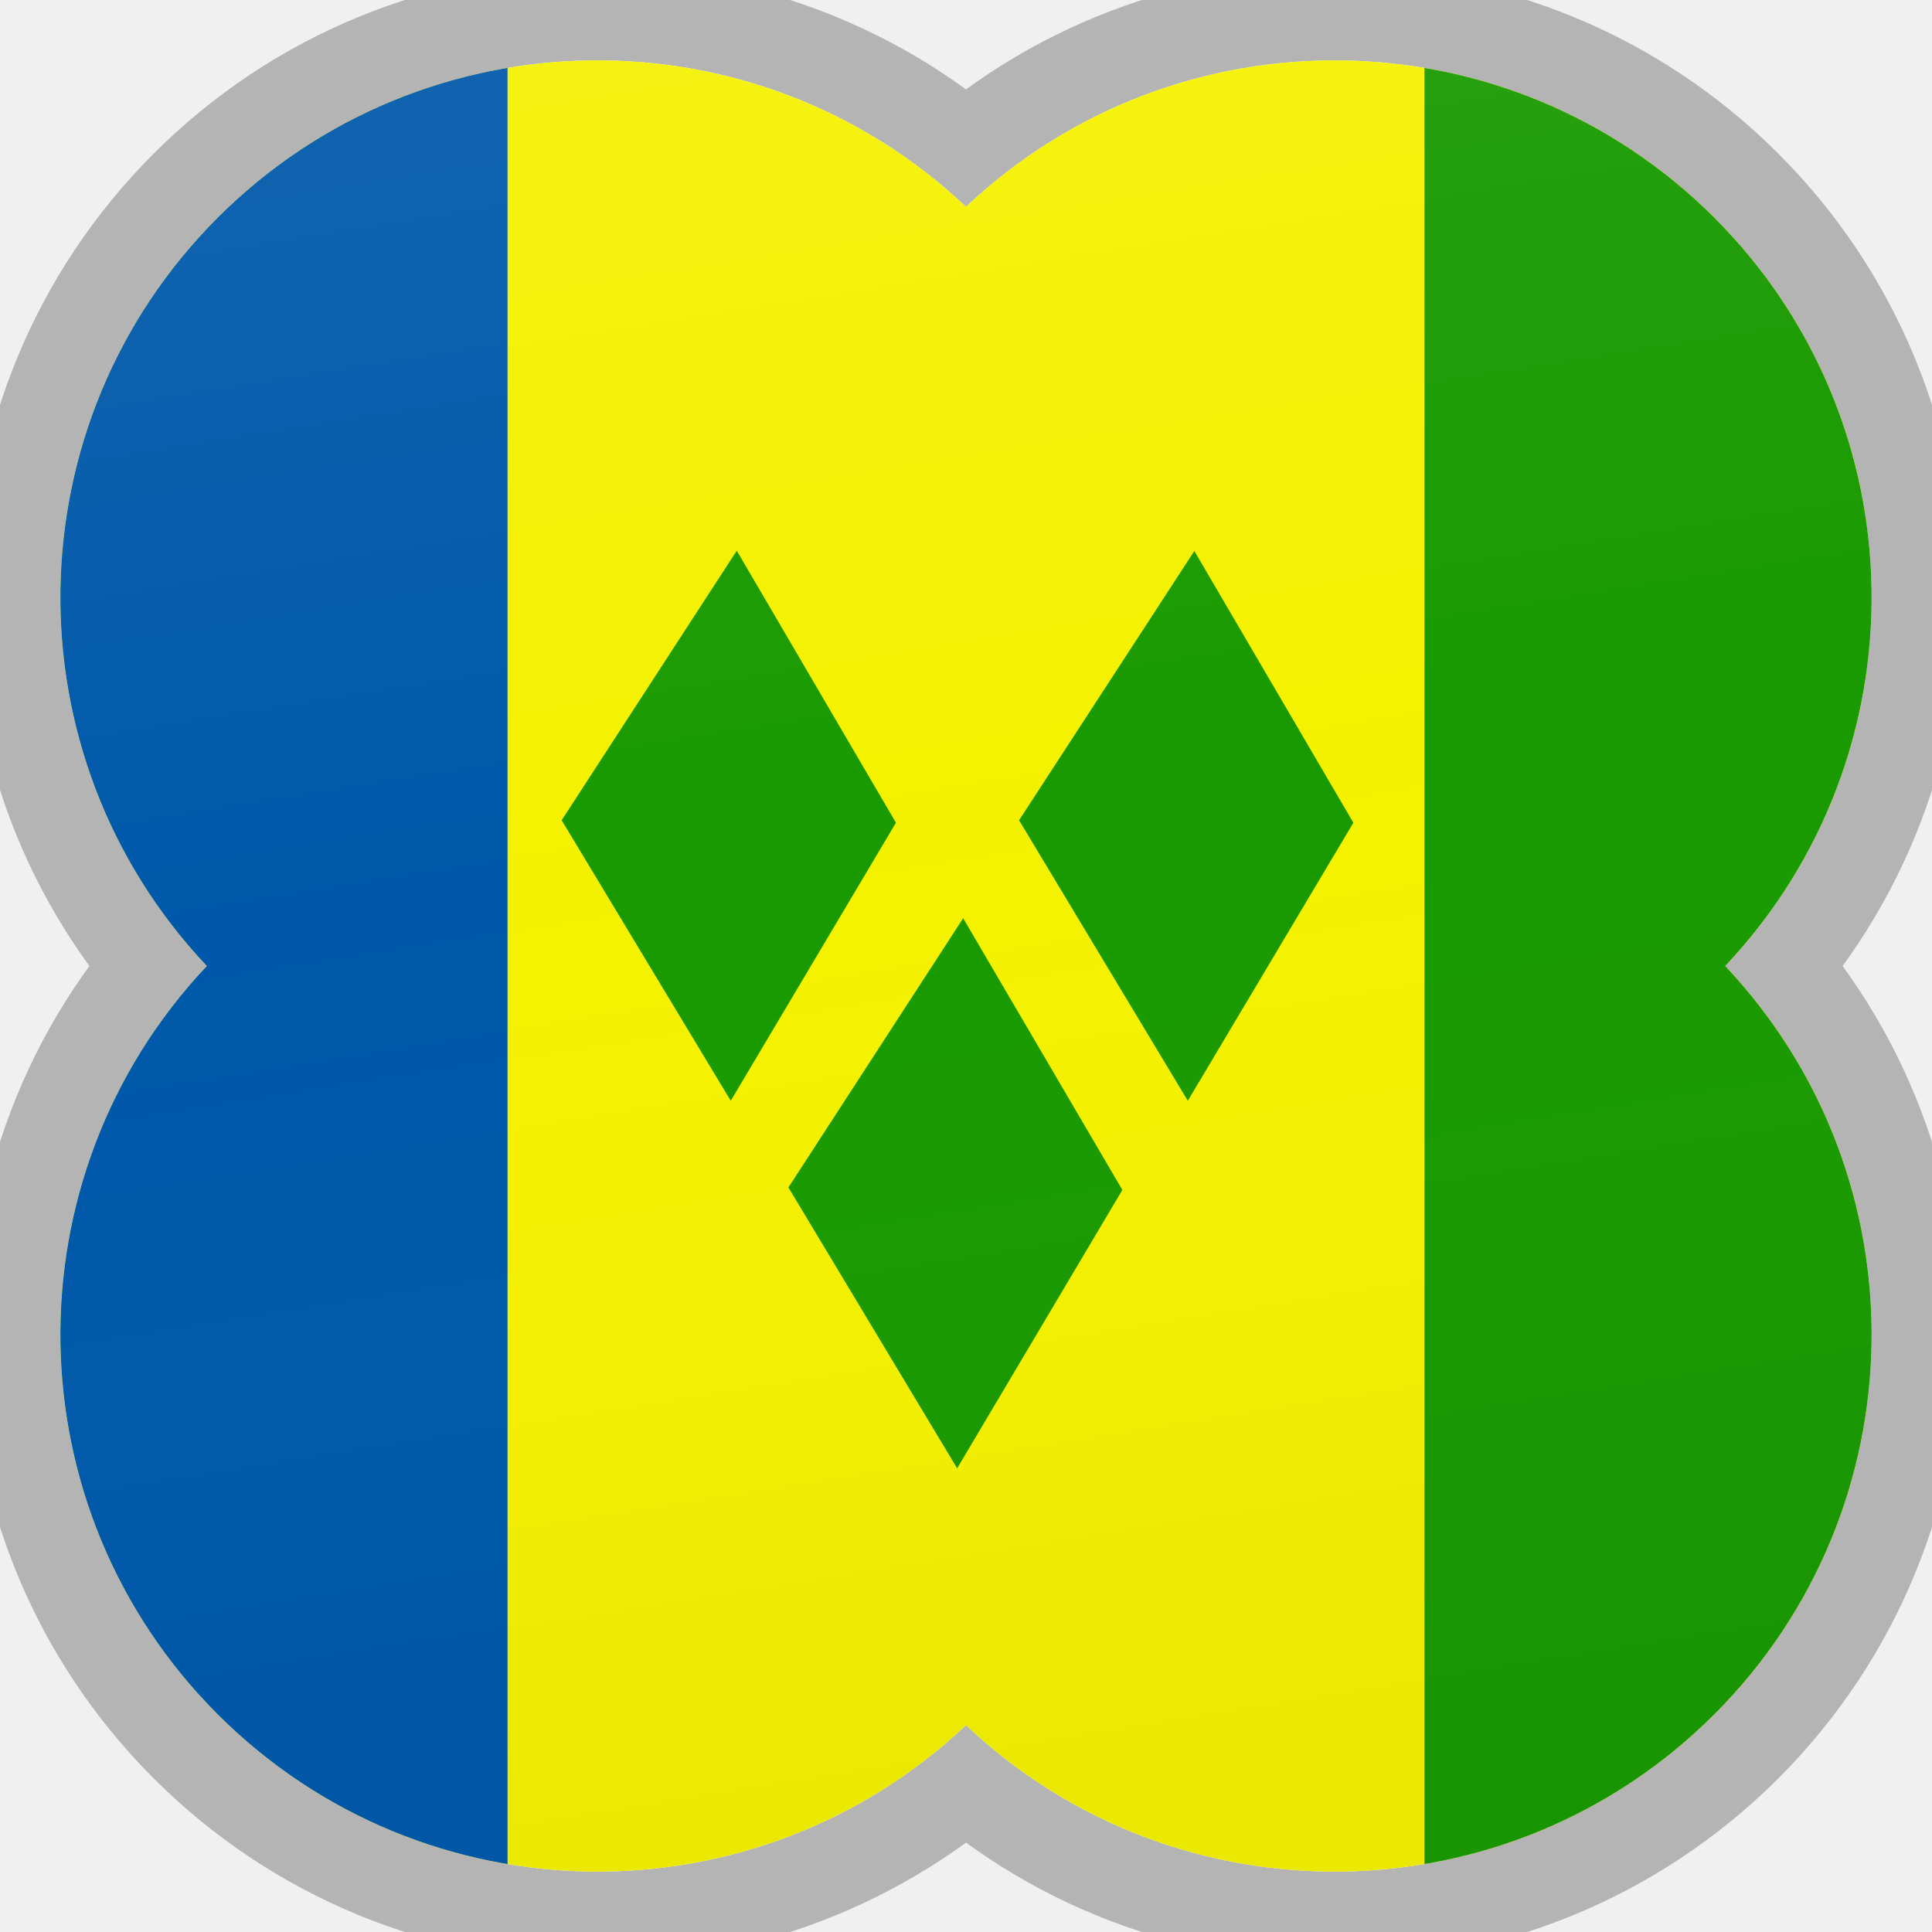
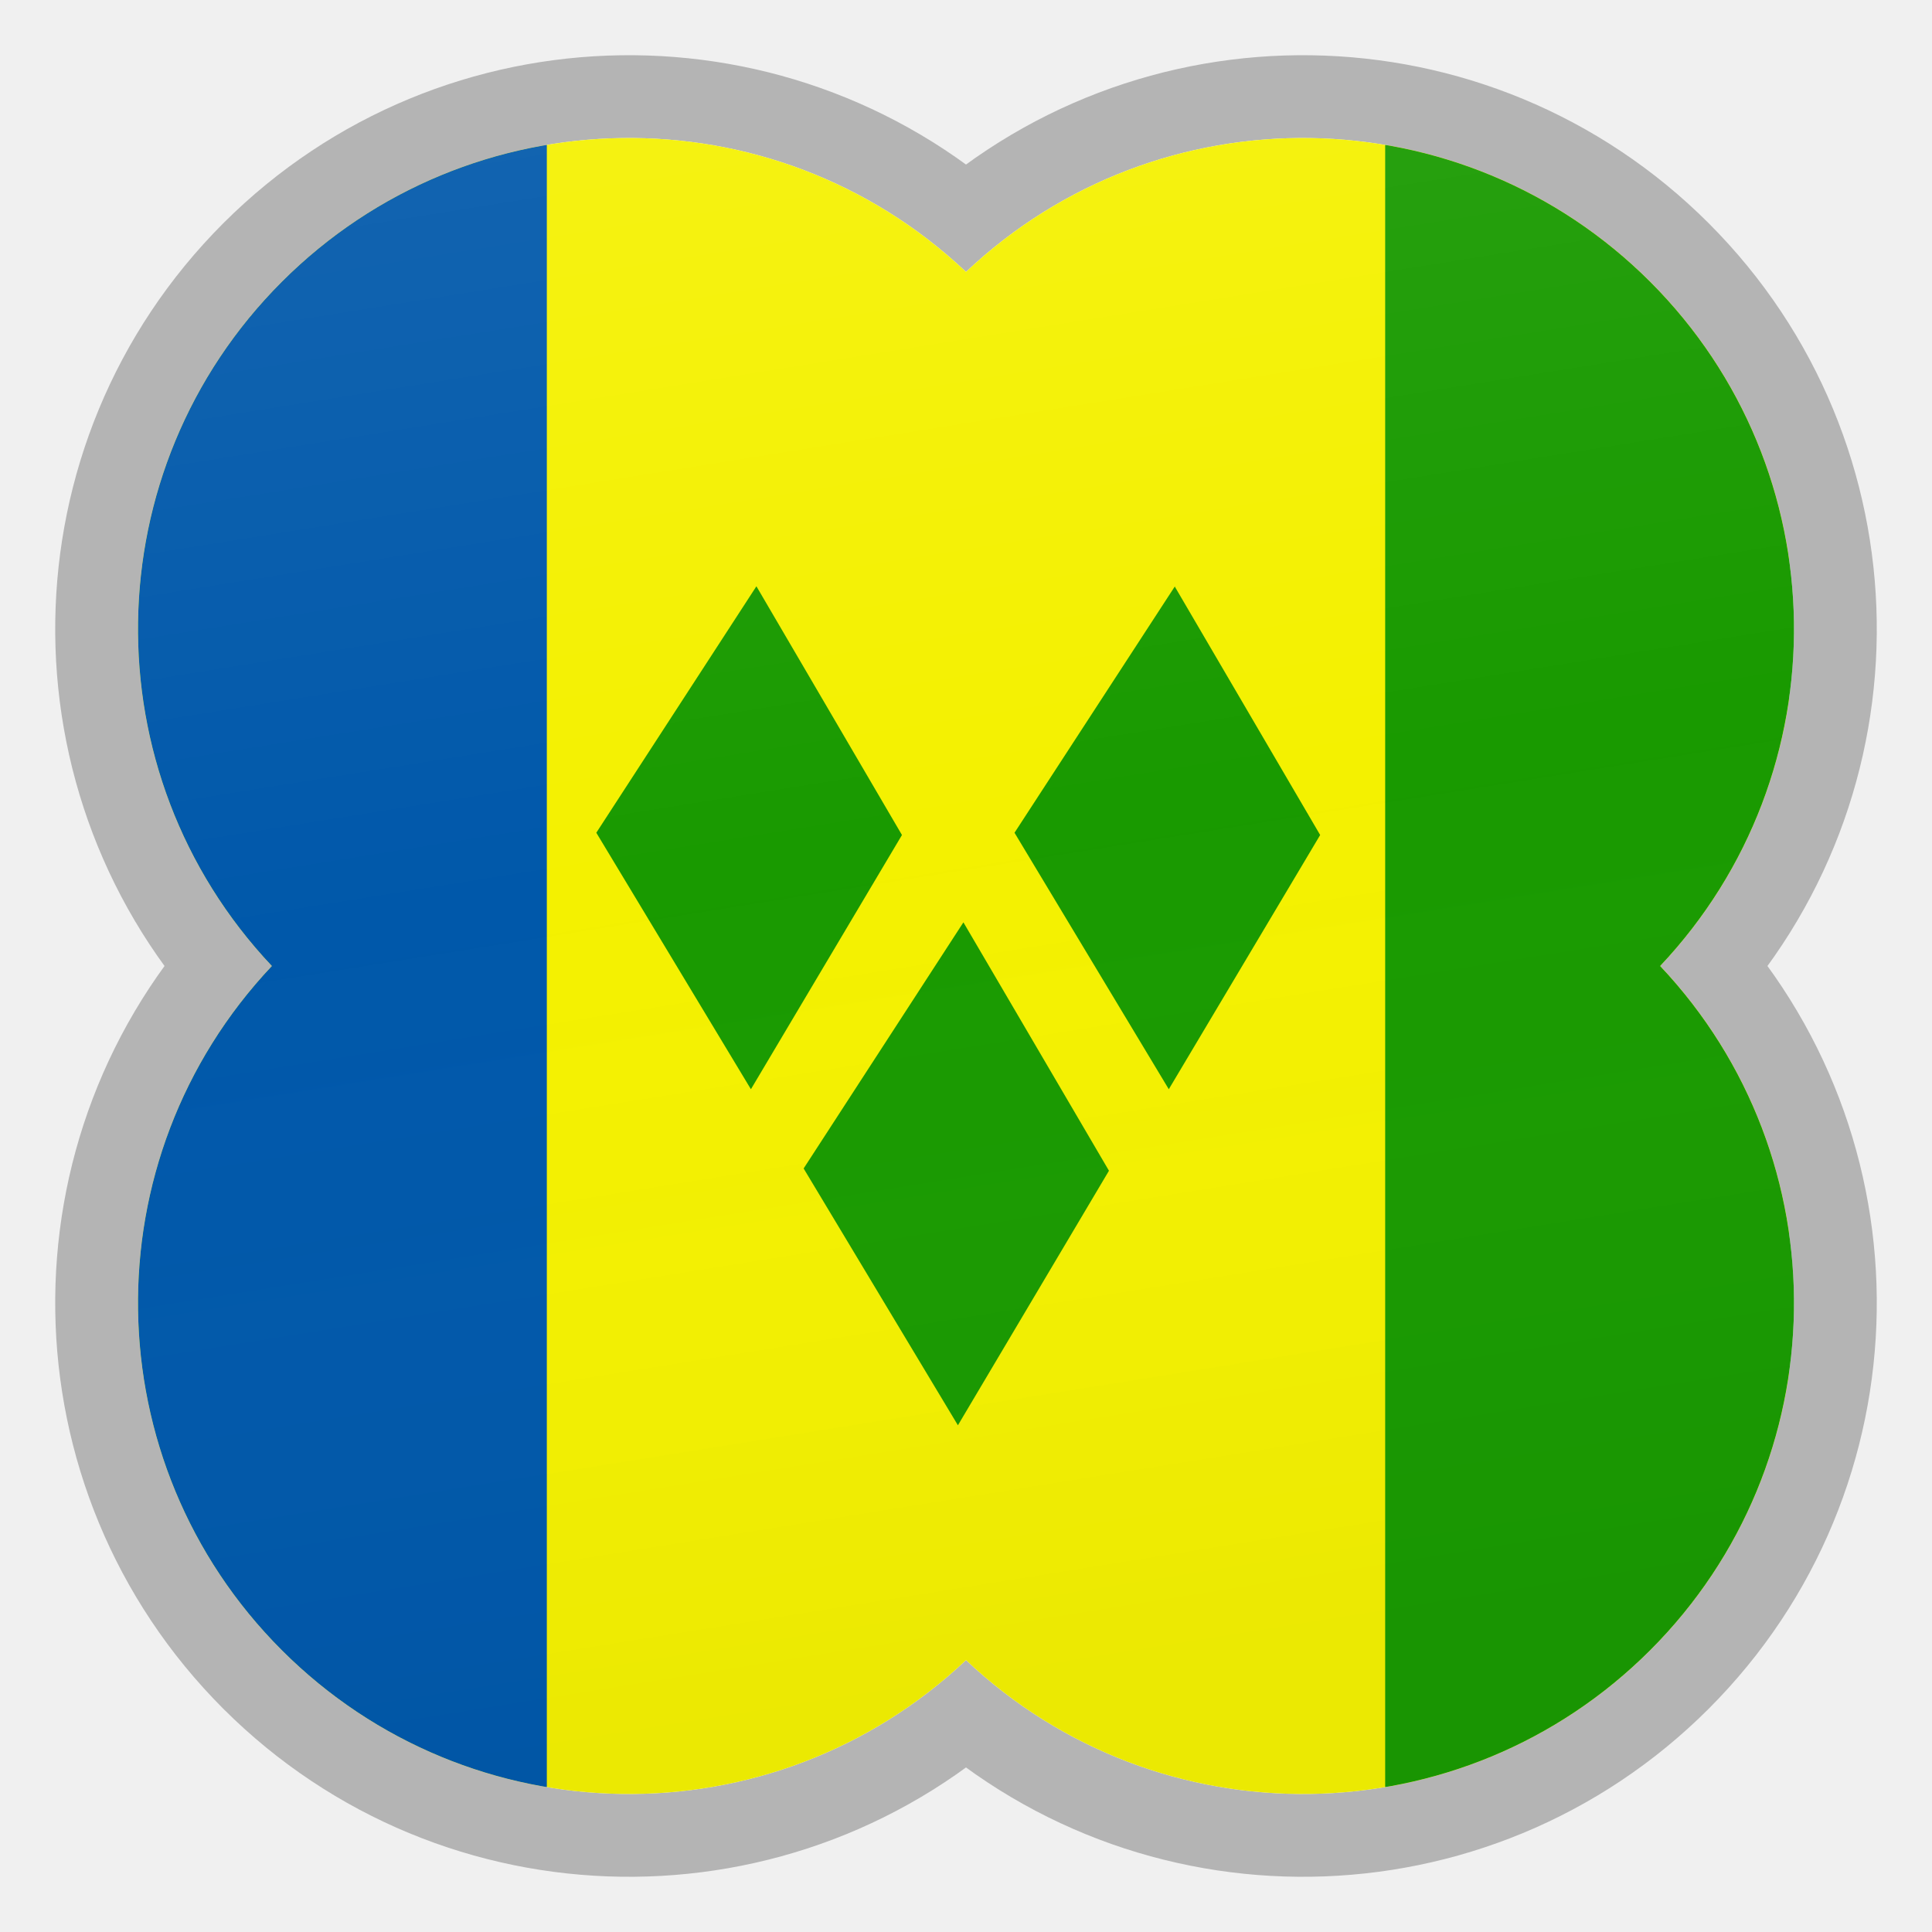
- <svg xmlns="http://www.w3.org/2000/svg" viewBox="0 0 512 512" width="512" height="512" role="img" aria-labelledby="petal-soft-vc-title">
+ <svg xmlns="http://www.w3.org/2000/svg" viewBox="-24 -24 560 560" width="560" height="560" role="img" aria-labelledby="petal-soft-vc-title">
  <defs>
    <path id="petal-soft-vc-shape" d="M 256 54.811 A 142.322 142.322 0 0 1 457.189 256 A 142.322 142.322 0 0 1 256 457.189 A 142.322 142.322 0 0 1 54.811 256 A 142.322 142.322 0 0 1 256 54.811 Z" />
    <clipPath id="petal-soft-vc-clip" clipPathUnits="userSpaceOnUse">
      <path d="M 256 54.811 A 142.322 142.322 0 0 1 457.189 256 A 142.322 142.322 0 0 1 256 457.189 A 142.322 142.322 0 0 1 54.811 256 A 142.322 142.322 0 0 1 256 54.811 Z" />
    </clipPath>
    <linearGradient id="petal-soft-vc-shade" x1="0" y1="0" x2="0.16" y2="1">
      <stop offset="0%" stop-color="#ffffff" stop-opacity=".075" />
      <stop offset="48%" stop-color="#ffffff" stop-opacity="0" />
      <stop offset="100%" stop-color="#151a2b" stop-opacity=".038" />
    </linearGradient>
  </defs>
  <path d="M 256 54.811 A 142.322 142.322 0 0 1 457.189 256 A 142.322 142.322 0 0 1 256 457.189 A 142.322 142.322 0 0 1 54.811 256 A 142.322 142.322 0 0 1 256 54.811 Z" fill="none" stroke="currentColor" stroke-width="48" stroke-opacity="0.25" stroke-linejoin="round" />
  <g clip-path="url(#petal-soft-vc-clip)">
    <path d="M 256 54.811 A 142.322 142.322 0 0 1 457.189 256 A 142.322 142.322 0 0 1 256 457.189 A 142.322 142.322 0 0 1 54.811 256 A 142.322 142.322 0 0 1 256 54.811 Z" fill="#fff" />
    <g transform="translate(16, 16) scale(0.9375)">
      <g fill-rule="evenodd" stroke-width="1pt">
        <path fill="#f4f100" d="M0 0h510.4v512H0z" />
        <path fill="#199a00" d="M385.6 0H512v512H385.6z" />
        <path fill="#0058aa" d="M0 0h126.4v512H0z" />
      </g>
      <path fill="#199a00" fill-rule="evenodd" d="m191.2 138.6-49.5 76.2 47.8 79.3 46.7-78.6zm129.4 0L271 214.8l47.7 79.3 46.8-78.6-45-76.9zm-65.4 103.9-49.4 76.1 47.7 79.4 46.7-78.7z" />
    </g>
    <path d="M 256 54.811 A 142.322 142.322 0 0 1 457.189 256 A 142.322 142.322 0 0 1 256 457.189 A 142.322 142.322 0 0 1 54.811 256 A 142.322 142.322 0 0 1 256 54.811 Z" fill="url(#petal-soft-vc-shade)" />
  </g>
</svg>
